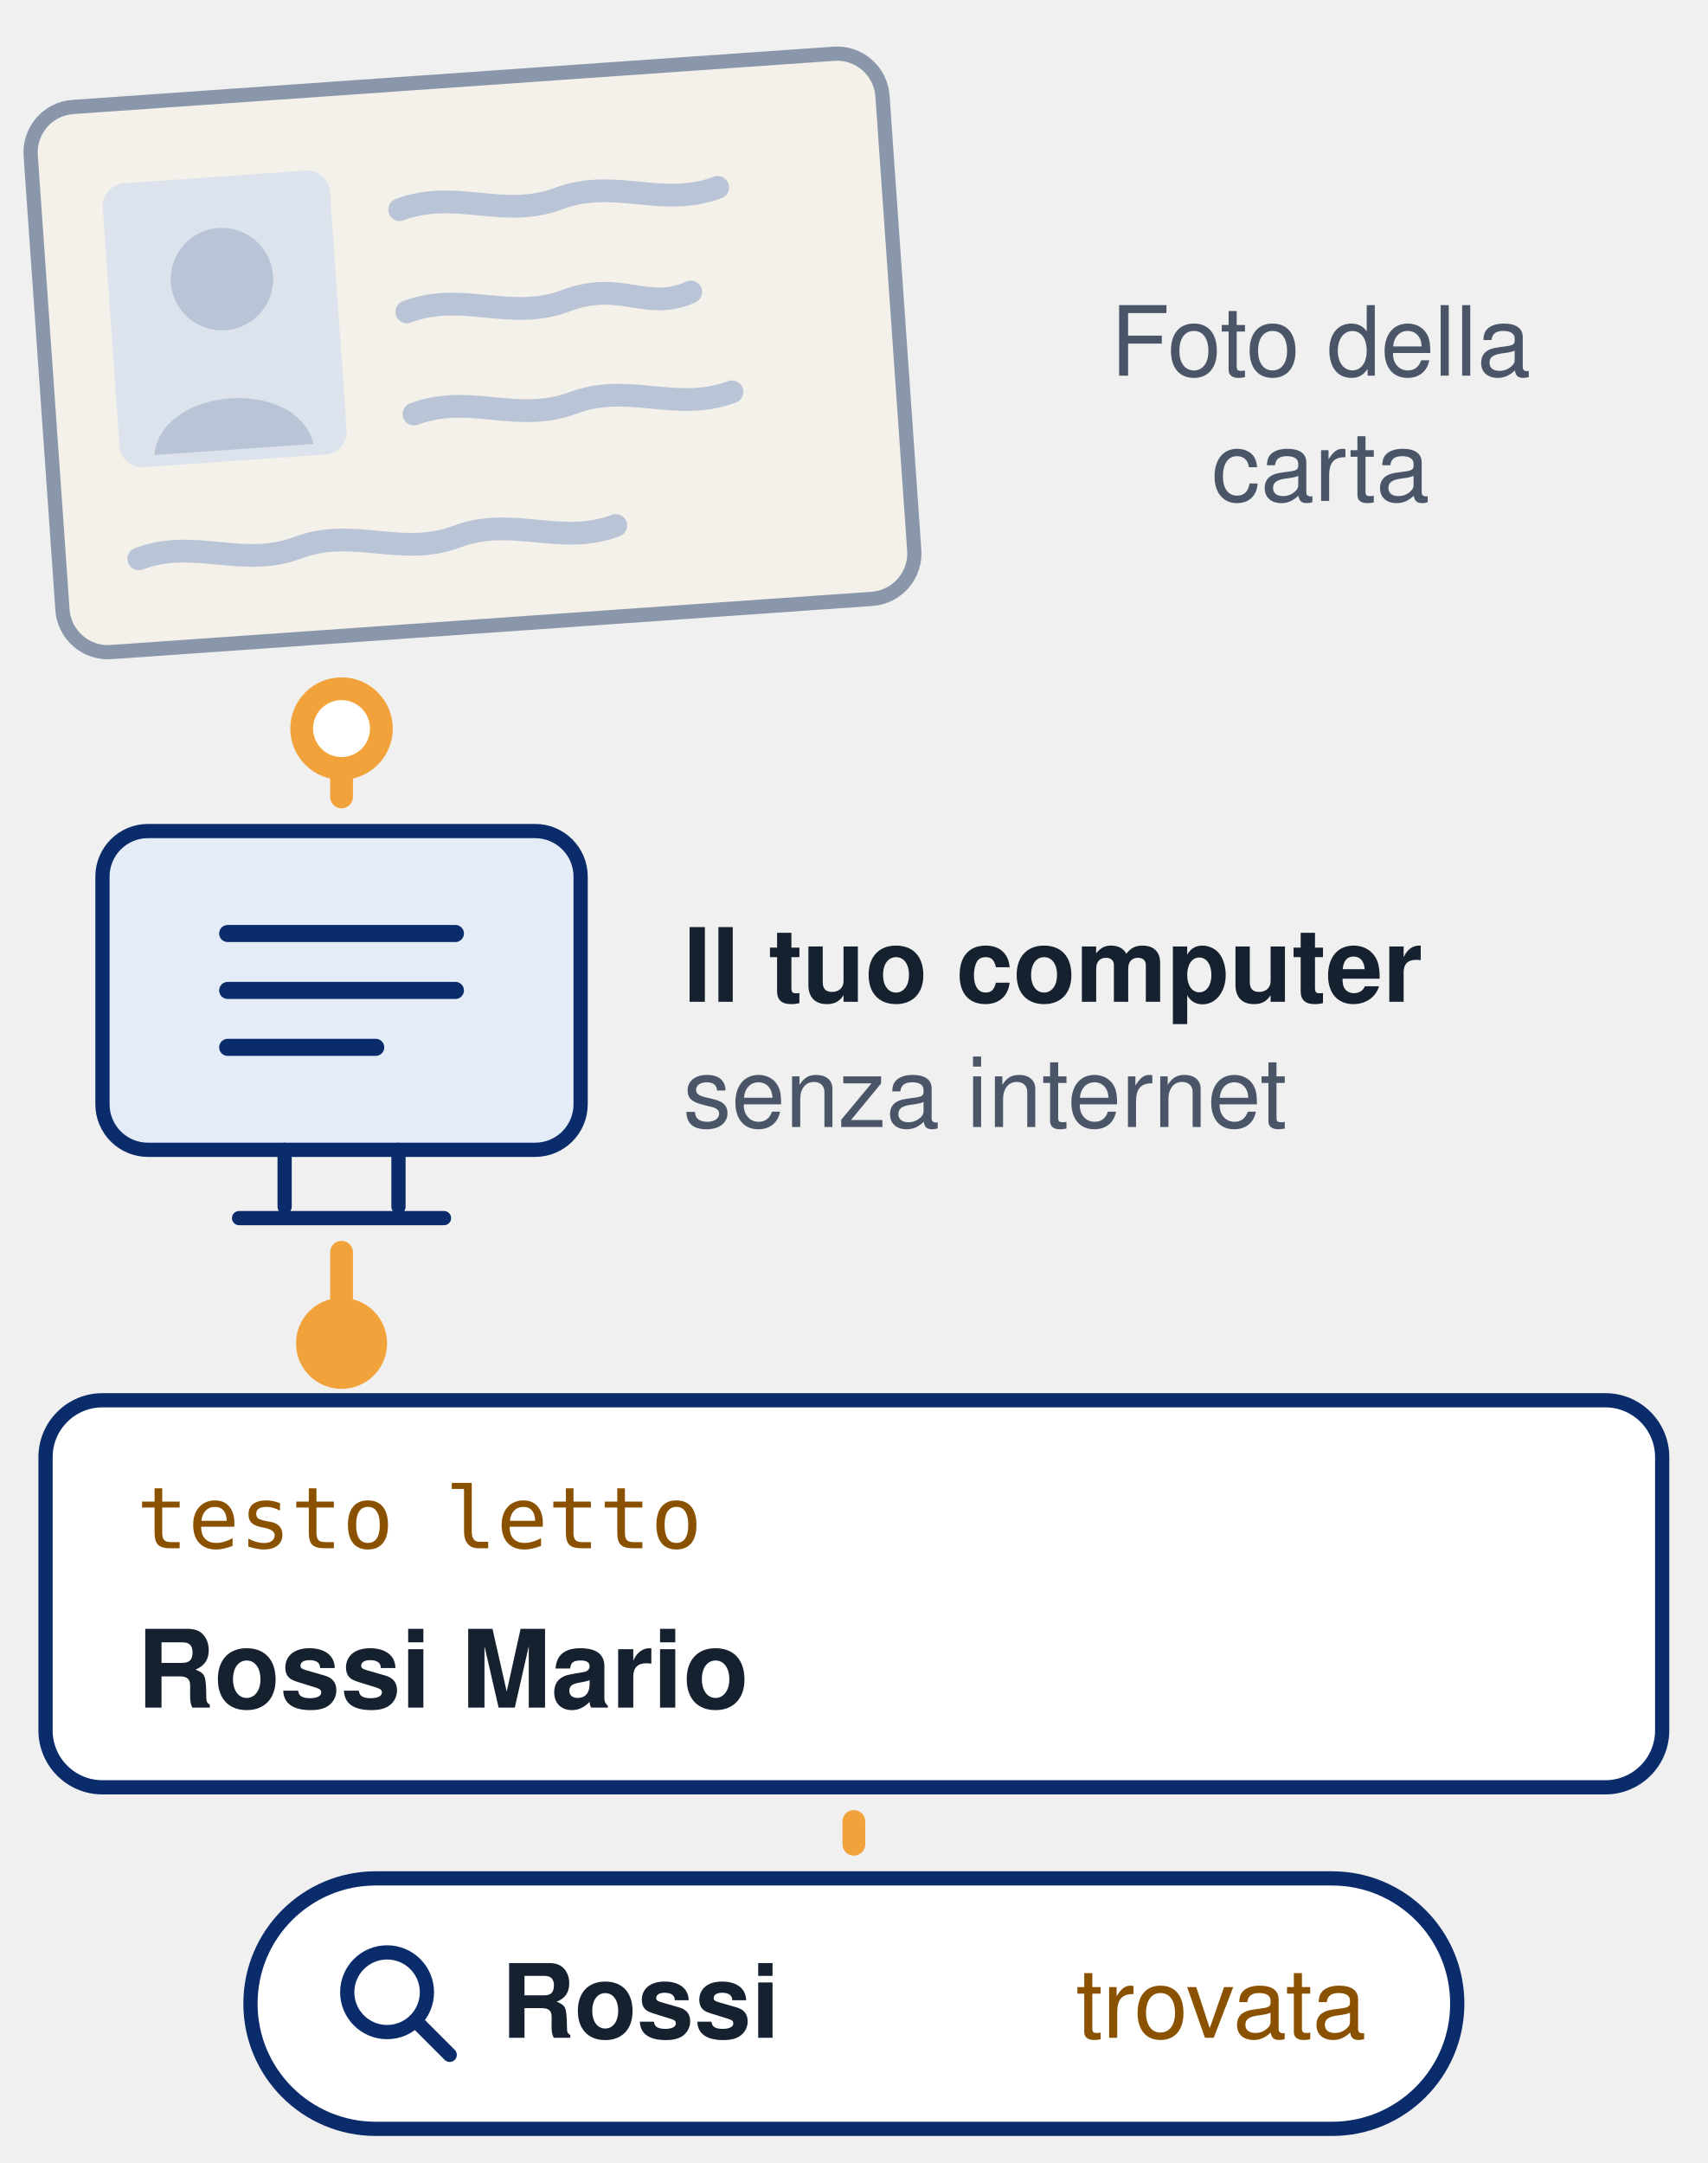
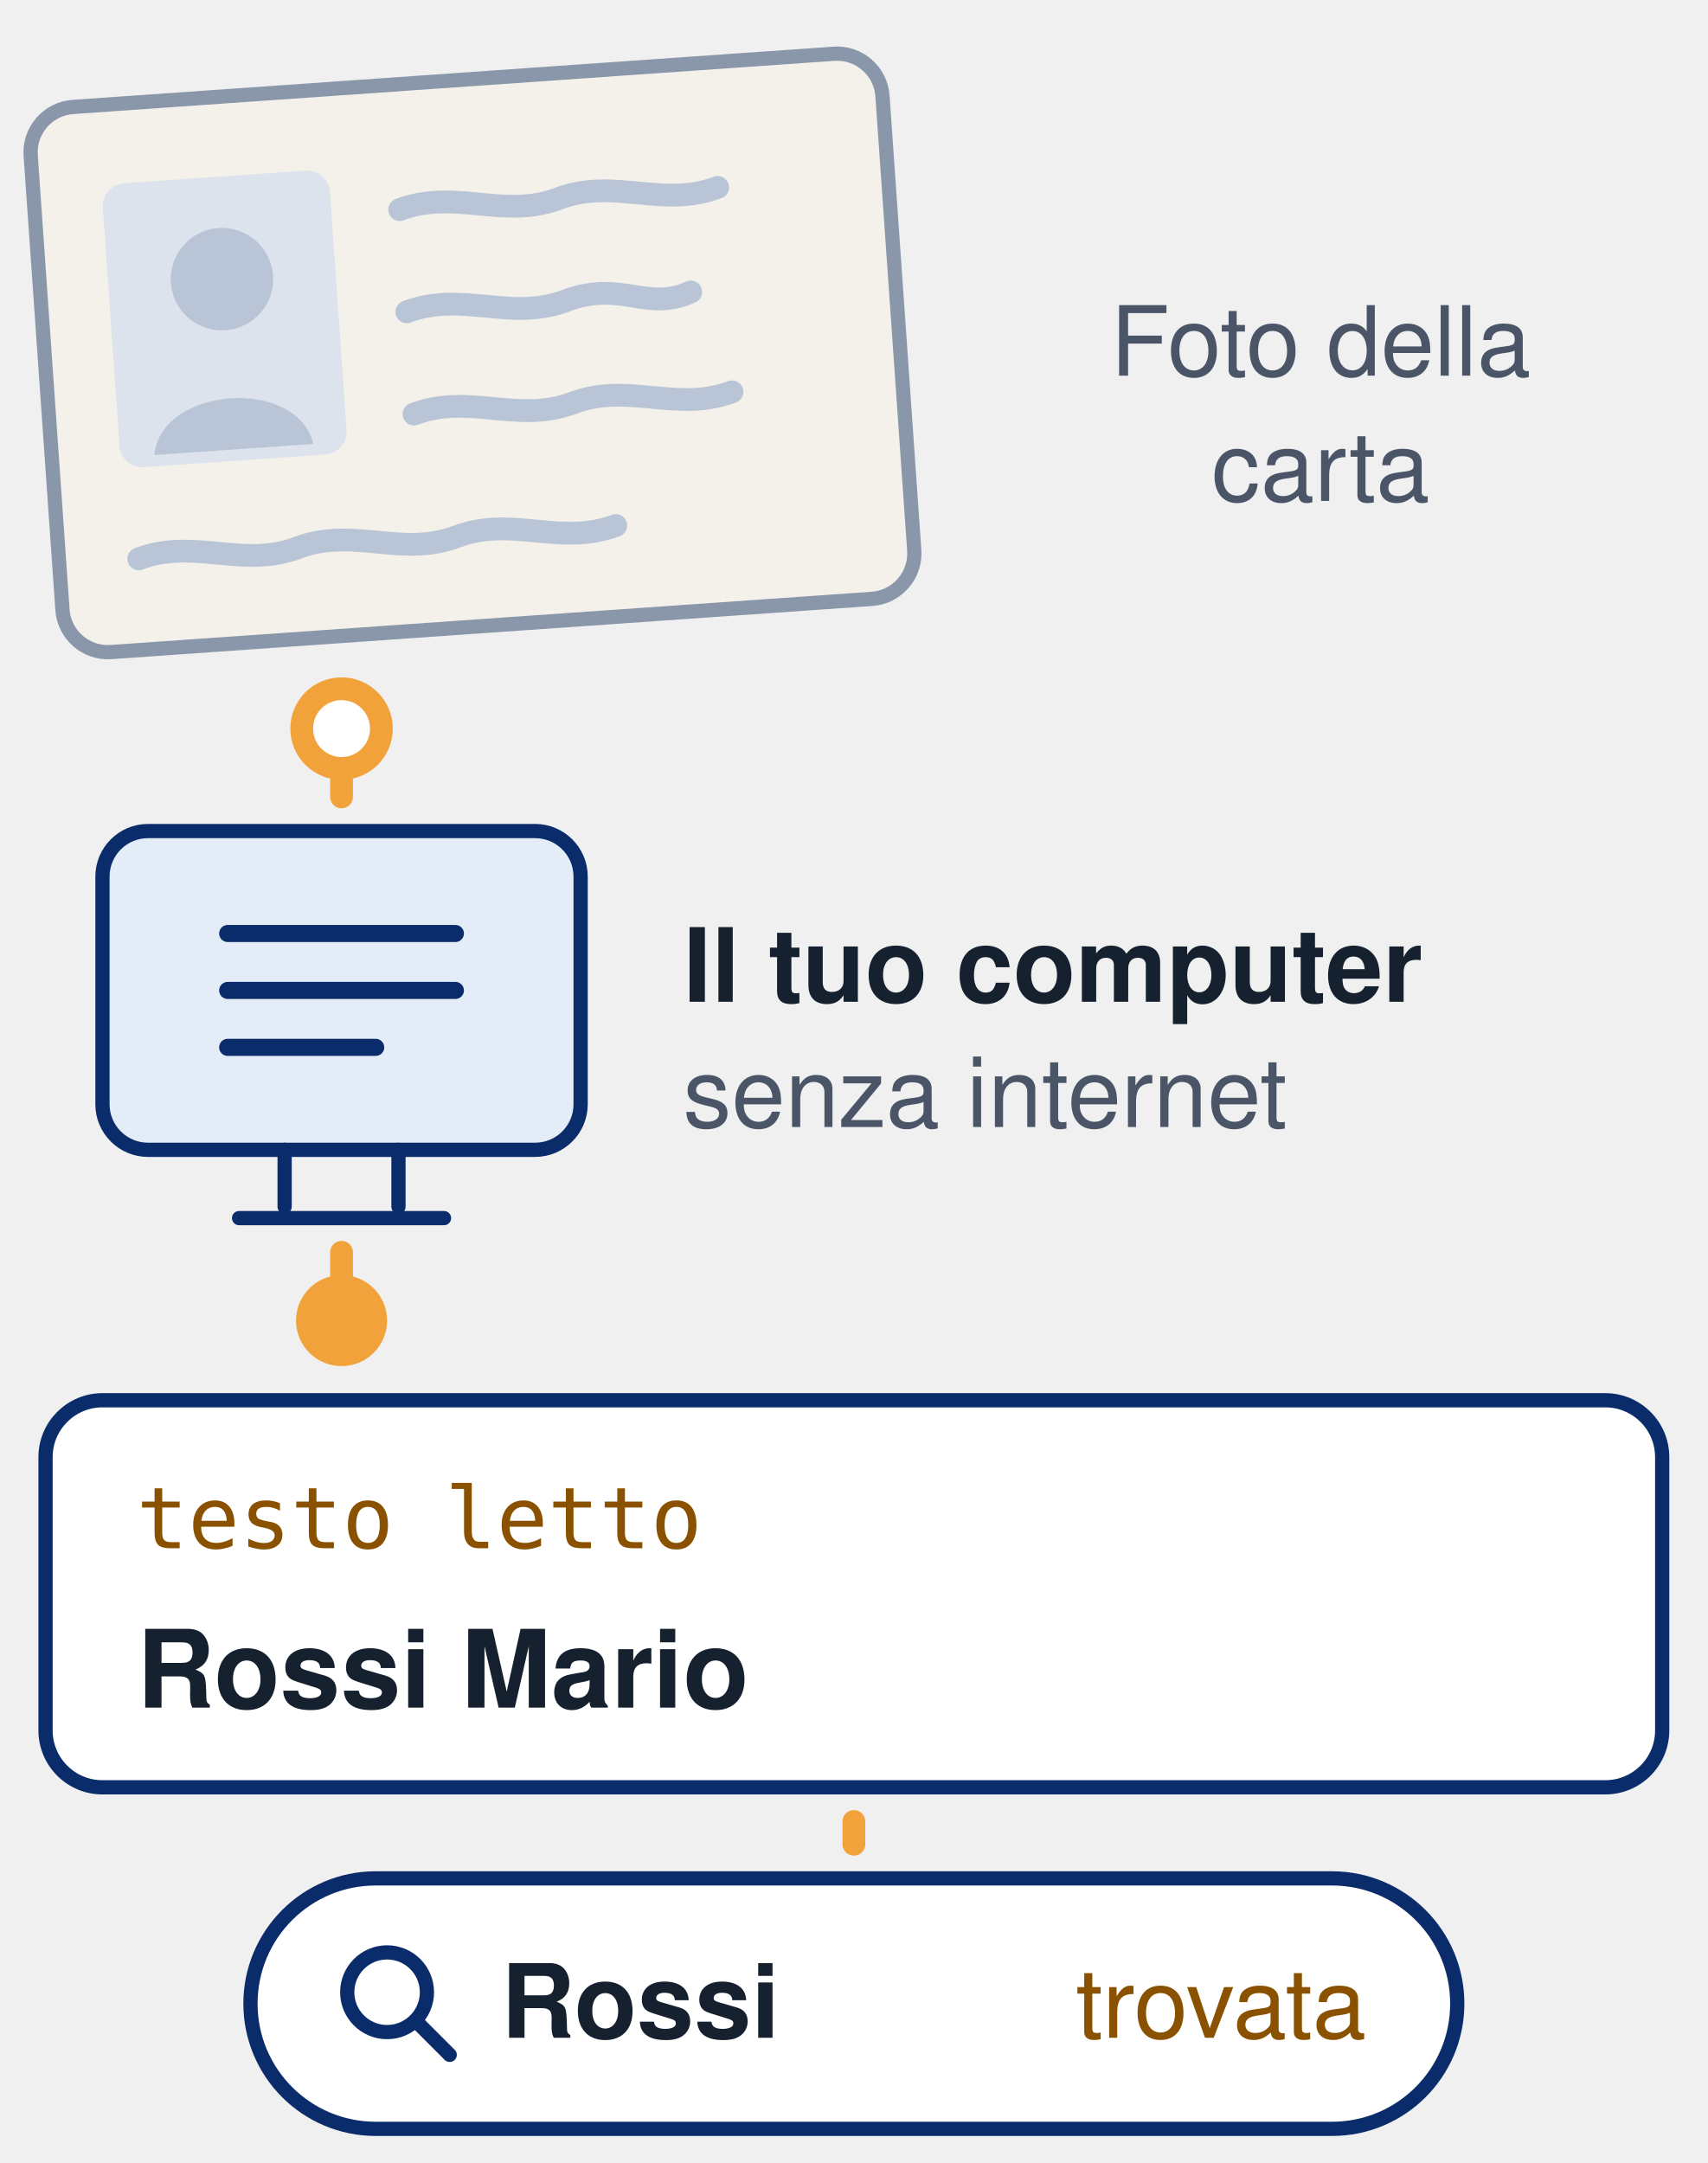
<svg xmlns="http://www.w3.org/2000/svg" viewBox="0 0 300 380" width="300" height="380" role="img" aria-labelledby="t">
  <g font-family="Segoe UI, Helvetica, Arial, sans-serif">
    <g transform="translate(8 14) rotate(-4 75 48)">
      <rect width="150" height="96" rx="8" fill="#F4F1EA" stroke="#8A97AA" stroke-width="2.5" />
      <rect x="12" y="14" width="40" height="50" rx="4" fill="#DCE3EC" />
      <circle cx="32" cy="32" r="9" fill="#B9C5D6" />
      <path d="M18 62c2-12 26-12 28 0" fill="#B9C5D6" />
      <path d="M64 22c10-3 18 3 28 0s18 3 28 0M64 40c10-3 18 3 28 0s14 3 22 0M64 58c10-3 18 3 28 0s18 3 28 0M14 80c10-3 18 3 28 0s18 3 28 0s18 3 28 0" fill="none" stroke="#B9C5D6" stroke-width="4" stroke-linecap="round" />
    </g>
    <text x="232" y="66" font-size="17" fill="#4A5668" text-anchor="middle">Foto della</text>
    <text x="232" y="88" font-size="17" fill="#4A5668" text-anchor="middle">carta</text>
-     <path d="M60 128V140M60 220V236" stroke="#F2A23A" stroke-width="4" stroke-linecap="round" />
+     <path d="M60 128V140M60 220V232" stroke="#F2A23A" stroke-width="4" stroke-linecap="round" />
    <circle cx="60" cy="128" r="7" fill="#FFFFFF" stroke="#F2A23A" stroke-width="4" />
    <g transform="translate(18 146)">
      <rect width="84" height="56" rx="8" fill="#E4ECF8" stroke="#0B2C6B" stroke-width="2.5" />
      <path d="M32 56v10M52 56v10M24 68h36" stroke="#0B2C6B" stroke-width="2.5" stroke-linecap="round" />
      <path d="M22 18h40M22 28h40M22 38h26" stroke="#0B2C6B" stroke-width="3" stroke-linecap="round" />
    </g>
    <text x="120" y="176" font-size="18" font-weight="700" fill="#16212F">Il tuo computer</text>
    <text x="120" y="198" font-size="17" fill="#4A5668">senza internet</text>
-     <circle cx="60" cy="236" r="8" fill="#F2A23A" />
+     <circle cx="60" cy="232" r="8" fill="#F2A23A" />
    <rect x="8" y="246" width="284" height="68" rx="10" fill="#FFFFFF" stroke="#0B2C6B" stroke-width="2.5" />
    <text x="24" y="272" font-size="15" font-family="Consolas, monospace" fill="#8A5200">testo letto</text>
    <text x="24" y="300" font-size="19" font-weight="700" fill="#16212F">Rossi Mario</text>
    <path d="M150 320V324" stroke="#F2A23A" stroke-width="4" stroke-linecap="round" />
    <rect x="44" y="330" width="212" height="44" rx="22" fill="#FFFFFF" stroke="#0B2C6B" stroke-width="2.5" />
    <circle cx="68" cy="350" r="7" fill="none" stroke="#0B2C6B" stroke-width="2.5" />
    <path d="M73 355l6 6" stroke="#0B2C6B" stroke-width="2.5" stroke-linecap="round" />
    <text x="88" y="358" font-size="18" font-weight="700" fill="#16212F">Rossi</text>
    <text x="240" y="358" text-anchor="end" font-size="17" fill="#8A5200">trovata</text>
  </g>
</svg>
